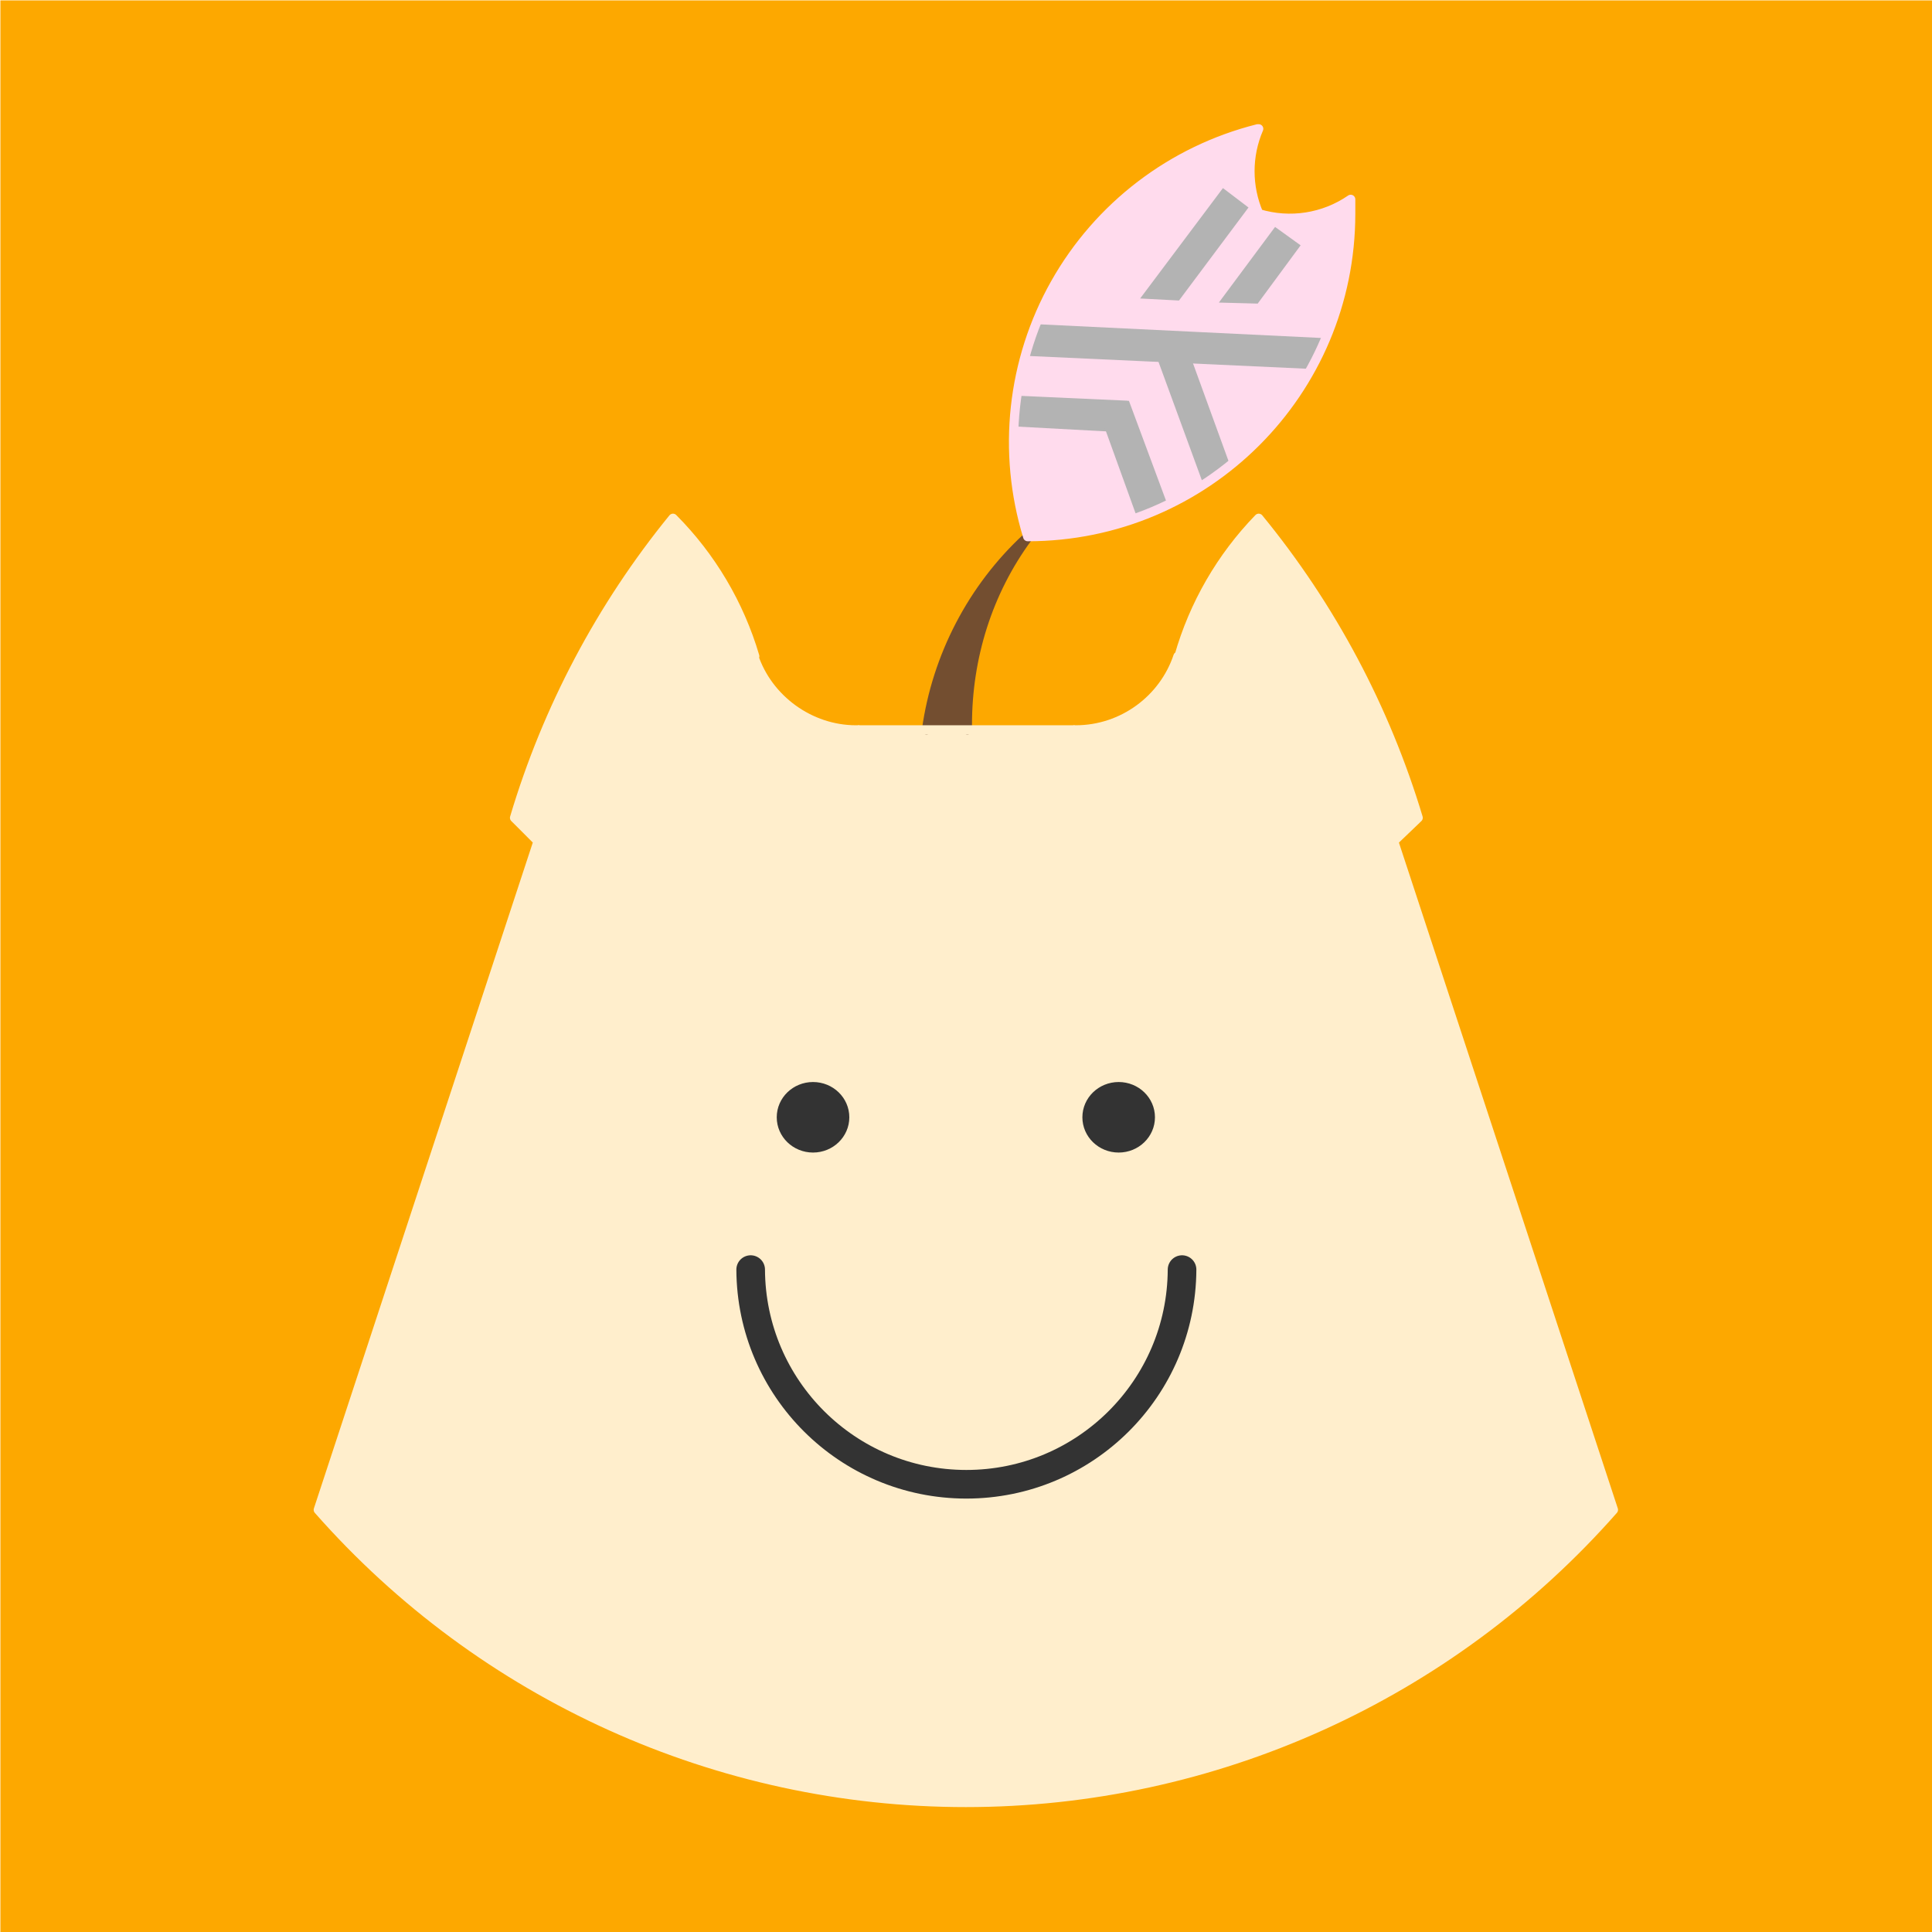
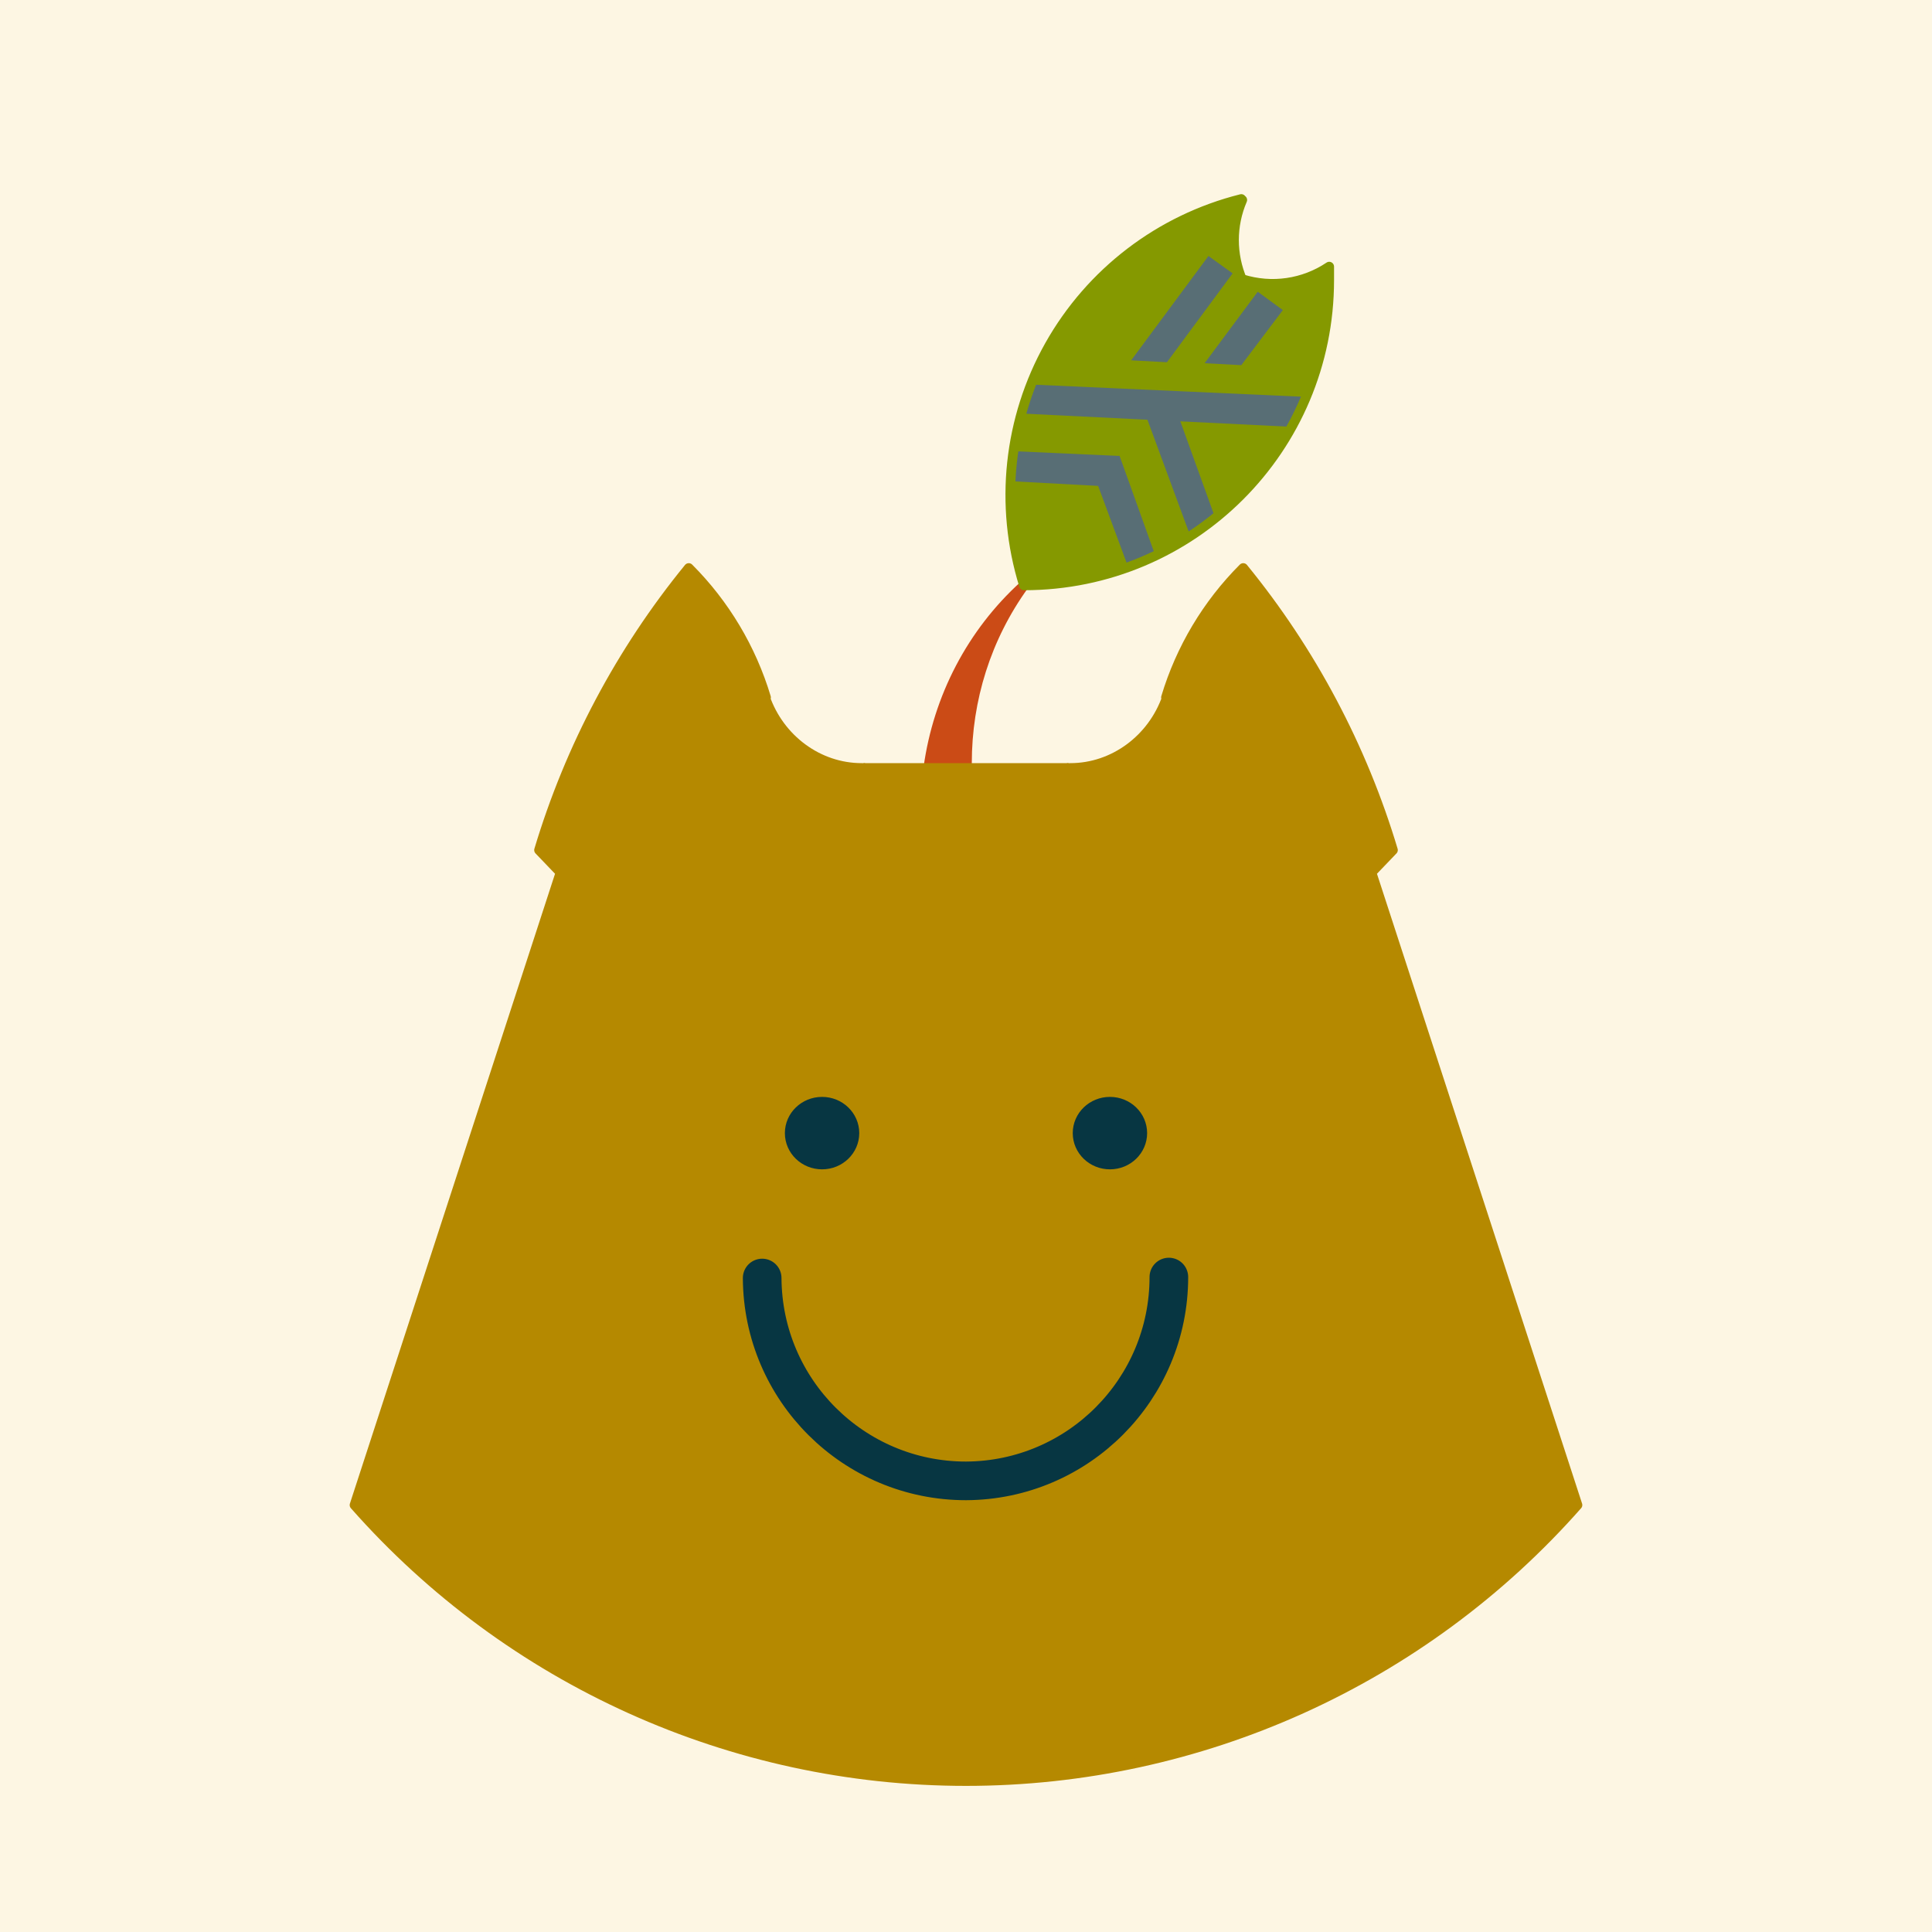
<svg xmlns="http://www.w3.org/2000/svg" viewBox="0 0 200 200">
  <defs />
  <defs>
    <clipPath id="a" clipPathUnits="userSpaceOnUse">
-       <path fill="none" stroke="#000" stroke-linecap="round" d="M105.5 105.5h189v189h-189z" />
+       <path fill="#4d4d4d" d="M-18.6 124.2h200v200h-200z" opacity=".5" />
    </clipPath>
  </defs>
-   <g stroke-width=".9">
-     <path fill="#fda800" stroke="#000" stroke-linecap="round" d="M-2.6-1.3h405.1v402.5H-2.6z" clip-path="url(#a)" transform="translate(-111.6 -111.6) scale(1.0582)" />
-     <g transform="translate(13.9 -140) scale(1.0582)">
-       <path fill="#ffdbed" d="M110 145c-.9 2.5-1.4 3.2-.5 7 .4 1.4.3 1.2 1.2 1.4 3.5.2 5.2.3 8.3-1.6a31.6 31.6 0 01-31.7 33 31.7 31.7 0 0122.6-39.9z" />
-       <path fill="#734e30" d="M77.5 203.4c.9-6.3 3.6-12.4 9.8-18.6a30.9 30.9 0 00-5.8 18.7h-4z" />
-       <path fill="#fec" d="M79.4 308.6A85.7 85.7 0 0118 280l21.5-65.4-1.2-1.2-1.1-1.1.9-2.8a80 80 0 0114.7-26.3c.2 0 3.4 4 4.3 5.4 1 1.5 2.5 4.8 3 6.2.6 2 1.2 3.4 2 4.7 1.6 2.2 4.3 3.6 6.9 4 1.6.4 24 .2 25.6 0 1.8-.4 3.7-1.6 5.1-3 1.4-1.4 2-2.7 2.8-5.2A35.4 35.4 0 01110 183a86.7 86.7 0 0115.2 27.8l.4 1.4-1 1-1.4 1.3 21.5 65.5-2.4 2.6a83.8 83.8 0 01-63 26z" />
-       <ellipse cx="66.4" cy="241.6" fill="#333" stroke="#333" stroke-linecap="round" rx="3.1" ry="3" />
-       <ellipse cx="96.3" cy="241.6" fill="#333" stroke="#333" stroke-linecap="round" rx="3.1" ry="3" />
-       <path fill="none" stroke="#333" stroke-linecap="round" stroke-width="2.8" d="M102.5 256.5a21.1 21.1 0 01-21.1 21 21.1 21.1 0 01-21.1-21" />
-       <g fill="none" stroke="#734e30" stroke-linecap="round">
-         <path d="M81.5 203.7v-.5c0-6.6 2-13 5.9-18.3M77.5 203.7c1-7.2 4.5-13.9 9.8-18.8" />
-       </g>
-       <g fill="none" stroke="#fec">
-         <path stroke-linecap="round" d="M18 280l21.5-65.4M37.2 212.3l2.3 2.3M144.7 280A84.4 84.4 0 0118 280M52.7 183a32 32 0 018 13.5M37.2 212.3A84.7 84.7 0 0152.7 183M70.8 203.7h-.2c-4.5 0-8.6-3-10-7.2M110 183a32 32 0 00-7.8 13.5M92 203.7h.1c4.6 0 8.6-3 10-7.2M144.7 280l-21.5-65.4M125.6 212.3l-2.4 2.3M125.6 212.3A84.7 84.7 0 00110 183" />
-         <path d="M70.8 203.7H92" />
-       </g>
-       <g fill="#b3b3b3">
-         <path d="M88 164a25.6 30.3 4 00-1 3.1l28.3 1.3a31.9 38 31.5 001.6-3zM86.1 171a25.6 30.3 4 00-.3 3l11.1.6.3-3.1z" />
-         <path d="M97.3 171.5l-3 .9 3.9 10.8a31.9 38 55.6 003-1.2zM102.5 164.9l-3 .9 5.2 14.2a31.9 38 55.6 00.6-.4 31.9 38 55.6 002-1.5zM106.5 150.7l-8.1 10.8 3.8.2 6.8-9.1zM111.6 154.5l-5.5 7.4 3.8.1 4.2-5.7z" />
-       </g>
-       <g fill="none" stroke="#ffdbed" stroke-linecap="round">
-         <path d="M119 151.8v1.4a31.6 31.6 0 01-31.6 31.6M87.4 184.8a31.6 31.6 0 0122.5-39.9M110 153.2a10.5 10.5 0 010-8.3M119 151.8a10.5 10.5 0 01-9 1.4" />
-       </g>
+   <path fill="#fdf6e3" stroke="#000" stroke-linecap="round" d="M-124 29.7h405.1v402.5H-124z" clip-path="url(#a)" transform="translate(18.6 -124.2)" />
+   <path fill="#cb4b16" d="M96.2 79.2c.8-6.4 3.5-12.4 9.8-18.7a30.9 30.9 0 00-5.9 18.7h-4z" />
+   <g fill="none" stroke="#cb4b16" stroke-linecap="round">
+     <path d="M100.1 79.5V79c0-6.6 2-13 5.9-18.4M96.1 79.5c1-7.3 4.5-14 9.9-18.9" />
+   </g>
+   <path fill="#859900" d="M128.5 20.7c-.7 2.6-1.3 3.2-.3 7 .4 1.4.2 1.2 1.1 1.4 3.6.2 5.2.4 8.3-1.5a31.6 31.6 0 01-31.6 33 31.7 31.7 0 0122.5-40z" />
+   <g fill="#586e75">
+     <path d="M106.6 39.8a25.6 30.3 4 00-1 3l28.4 1.4a31.9 38 31.5 001.5-3.1zM104.8 46.7a25.6 30.3 4 00-.4 3.1l11.1.6.4-3.2z" />
+     <path d="M115.9 47.2l-3 1 4 10.8a31.9 38 55.6 002.8-1.2zM121.1 40.6l-3 1 5.2 14.1a31.9 38 55.6 00.6-.3 31.9 38 55.6 002-1.5zM125.1 26.5l-8 10.8 3.7.2 6.8-9.2zM130.2 30.2l-5.5 7.4 3.8.2 4.3-5.7z" />
+   </g>
+   <g fill="none" stroke="#859900" stroke-linecap="round">
+     <path d="M137.6 27.6V29A31.6 31.6 0 01106 60.6M106 60.6a31.6 31.6 0 0122.5-40M128.6 29a10.5 10.5 0 010-8.3M137.6 27.6a10.5 10.5 0 01-9 1.3" />
+   </g>
+   <g>
+     <path fill="#b58900" d="M98 184.4a85.7 85.7 0 01-61.3-28.6L58 90.4 57 89.2 55.8 88l.9-2.7a80 80 0 0114.7-26.4c.2 0 3.4 4 4.3 5.5 1 1.5 2.5 4.8 3 6.1.7 2.2 1.2 3.4 2.1 4.8 1.5 2.1 4.2 3.5 6.8 4 1.6.3 24 .2 25.6-.1 1.8-.4 3.7-1.5 5.1-3 1.4-1.3 2-2.6 2.8-5.2a35.4 35.4 0 017.6-12.2 86.7 86.7 0 0115.1 28l.4 1.2-1 1-1.3 1.4 21.4 65.4-2.4 2.6a83.8 83.8 0 01-63 26z" />
+     <g fill="none" stroke="#b58900">
+       <path stroke-linecap="round" d="M36.7 155.8L58 90.4M55.8 88l2.3 2.4M163.3 155.8a84.4 84.4 0 01-126.6 0M71.3 58.8a32 32 0 018 13.4M55.8 88a84.7 84.7 0 0115.5-29.2M89.4 79.5h-.2c-4.5 0-8.5-3-10-7.3M128.7 58.8a32 32 0 00-8 13.4M110.6 79.5h.2c4.5 0 8.5-3 10-7.3M163.3 155.8L142 90.4M144.2 88l-2.3 2.4M144.2 88a84.7 84.7 0 00-15.5-29.2" />
+       <path d="M89.4 79.5h21.2" />
    </g>
  </g>
+   <g stroke="#073642" stroke-linecap="round">
+     <ellipse cx="85.1" cy="117.3" fill="#073642" stroke-width="1.5" rx="3.1" ry="3" />
+     <ellipse cx="114.9" cy="117.3" fill="#073642" stroke-width="1.5" rx="3.1" ry="3" />
+     <path fill="none" stroke-width="4" d="M121 132.2a21.1 21.1 0 01-21 21.1 21.1 21.1 0 01-21.1-21" />
+   </g>
</svg>
